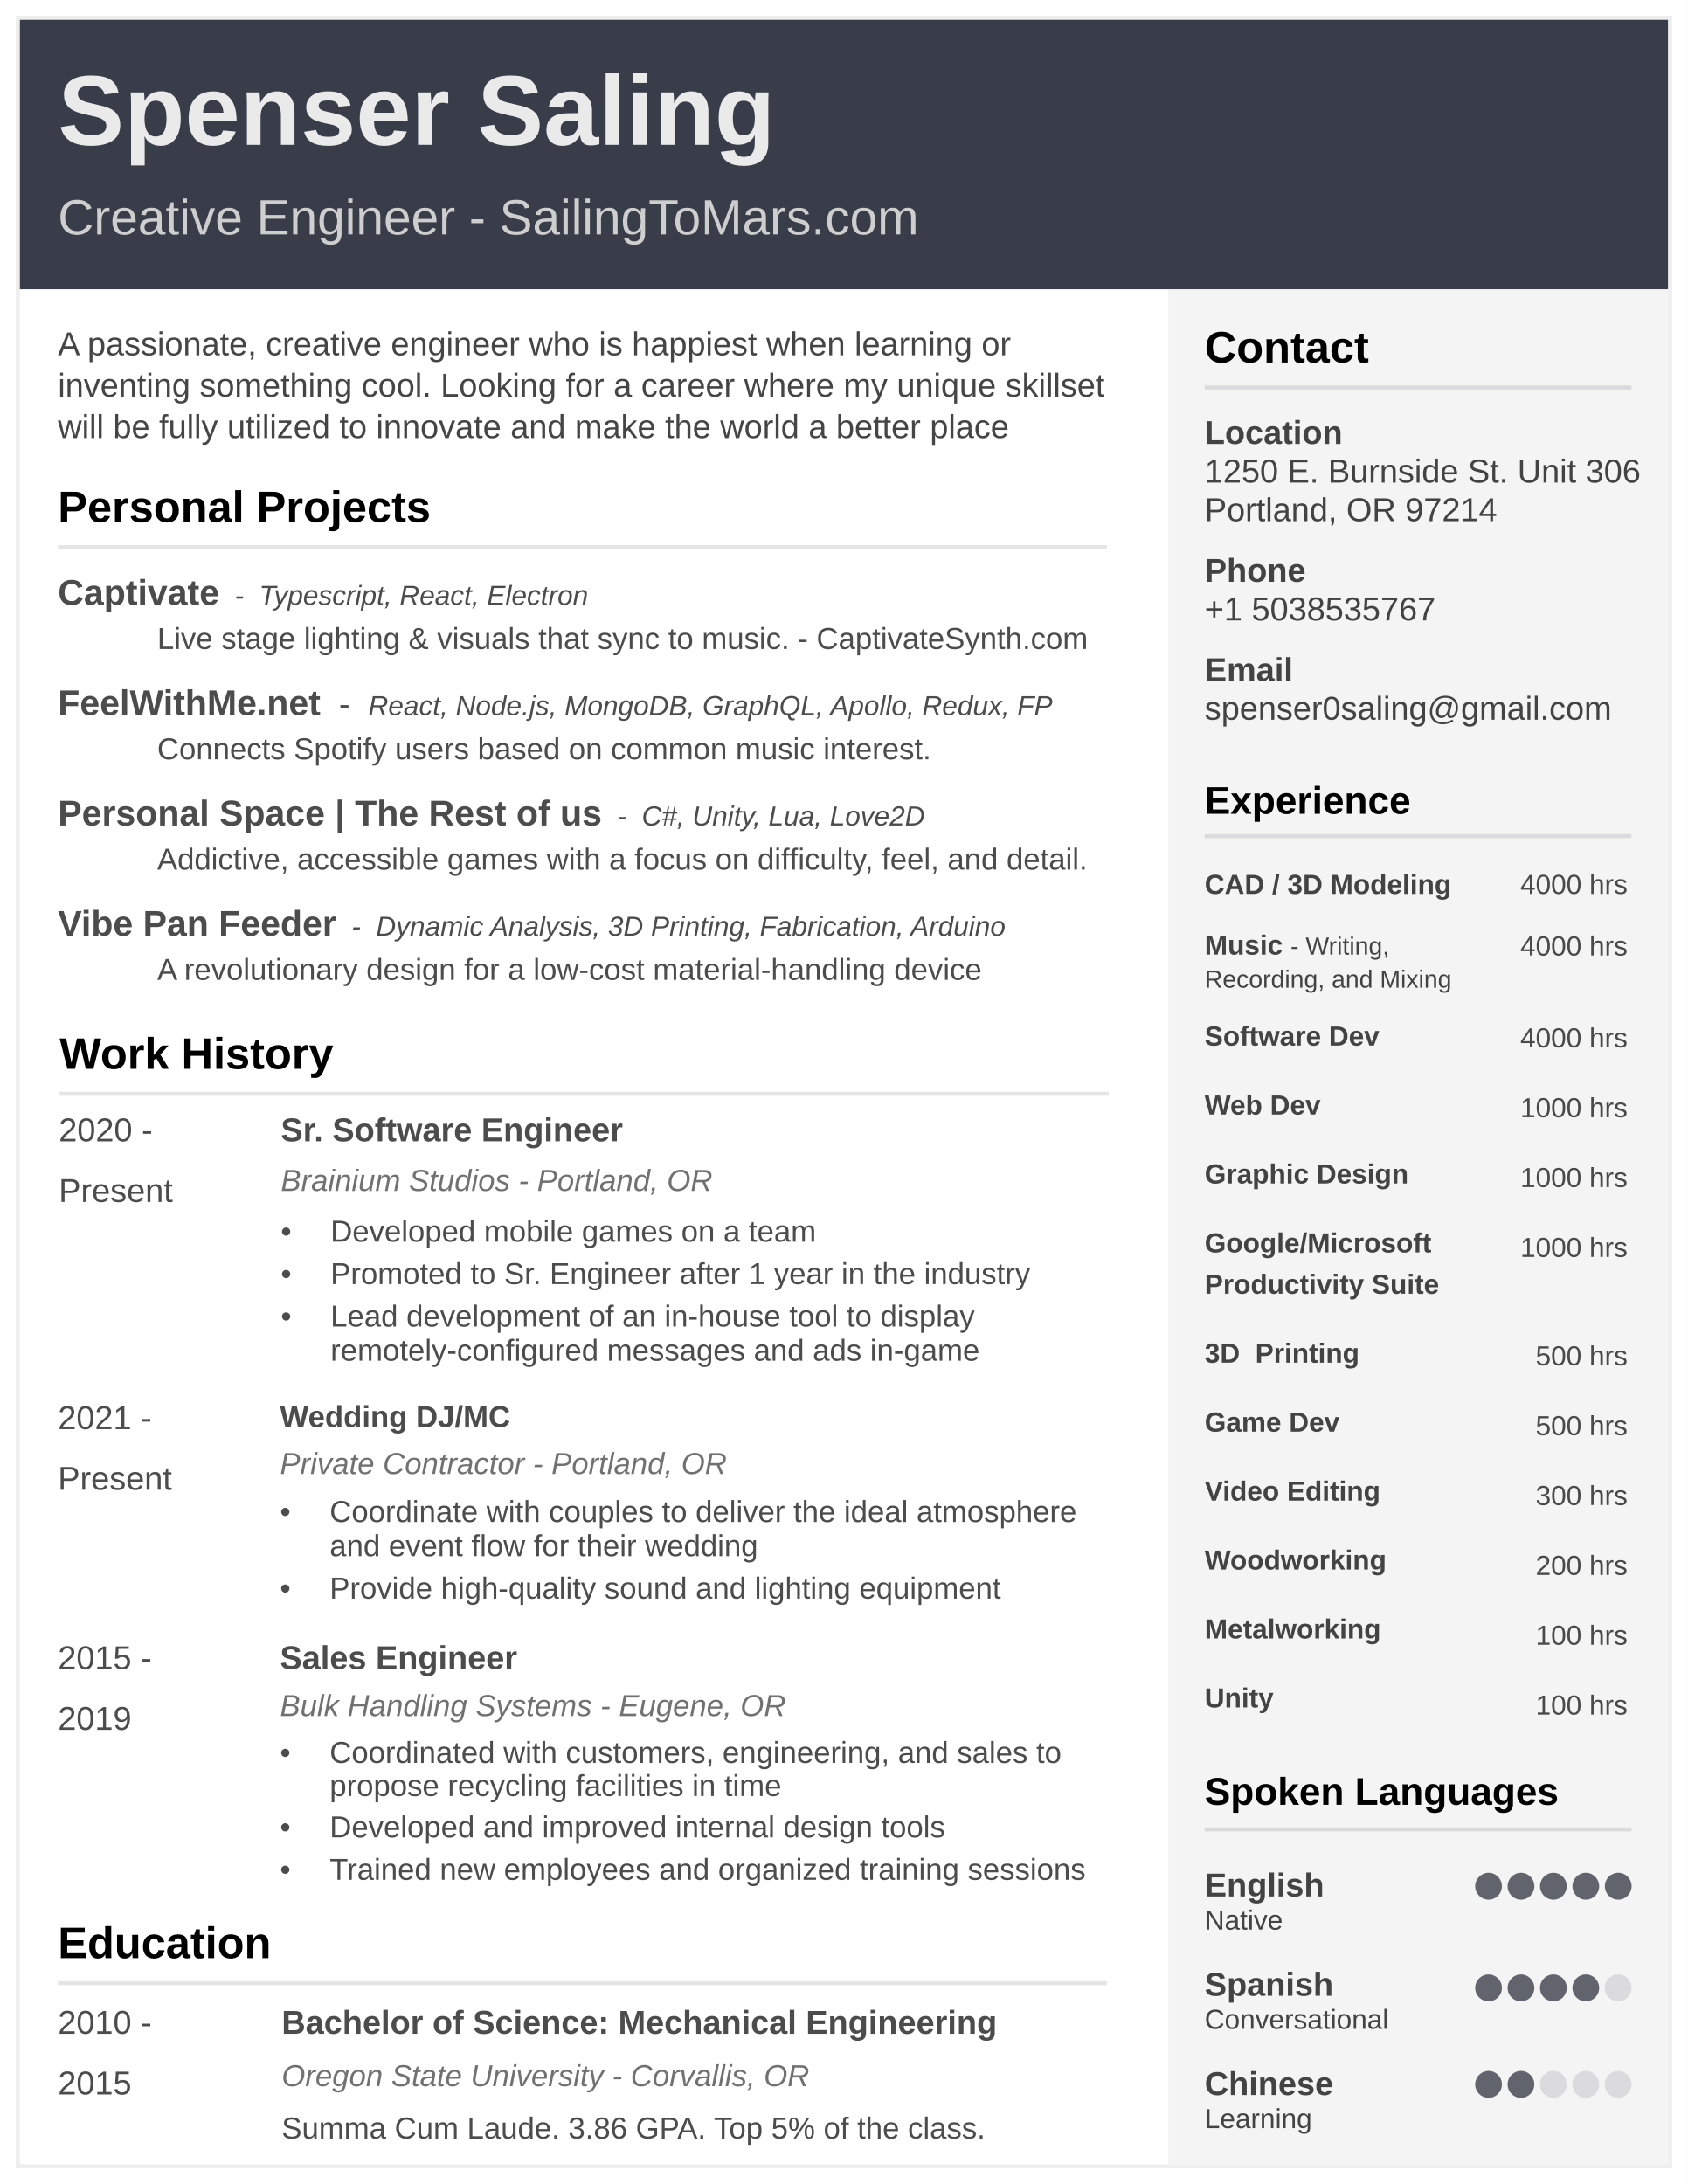
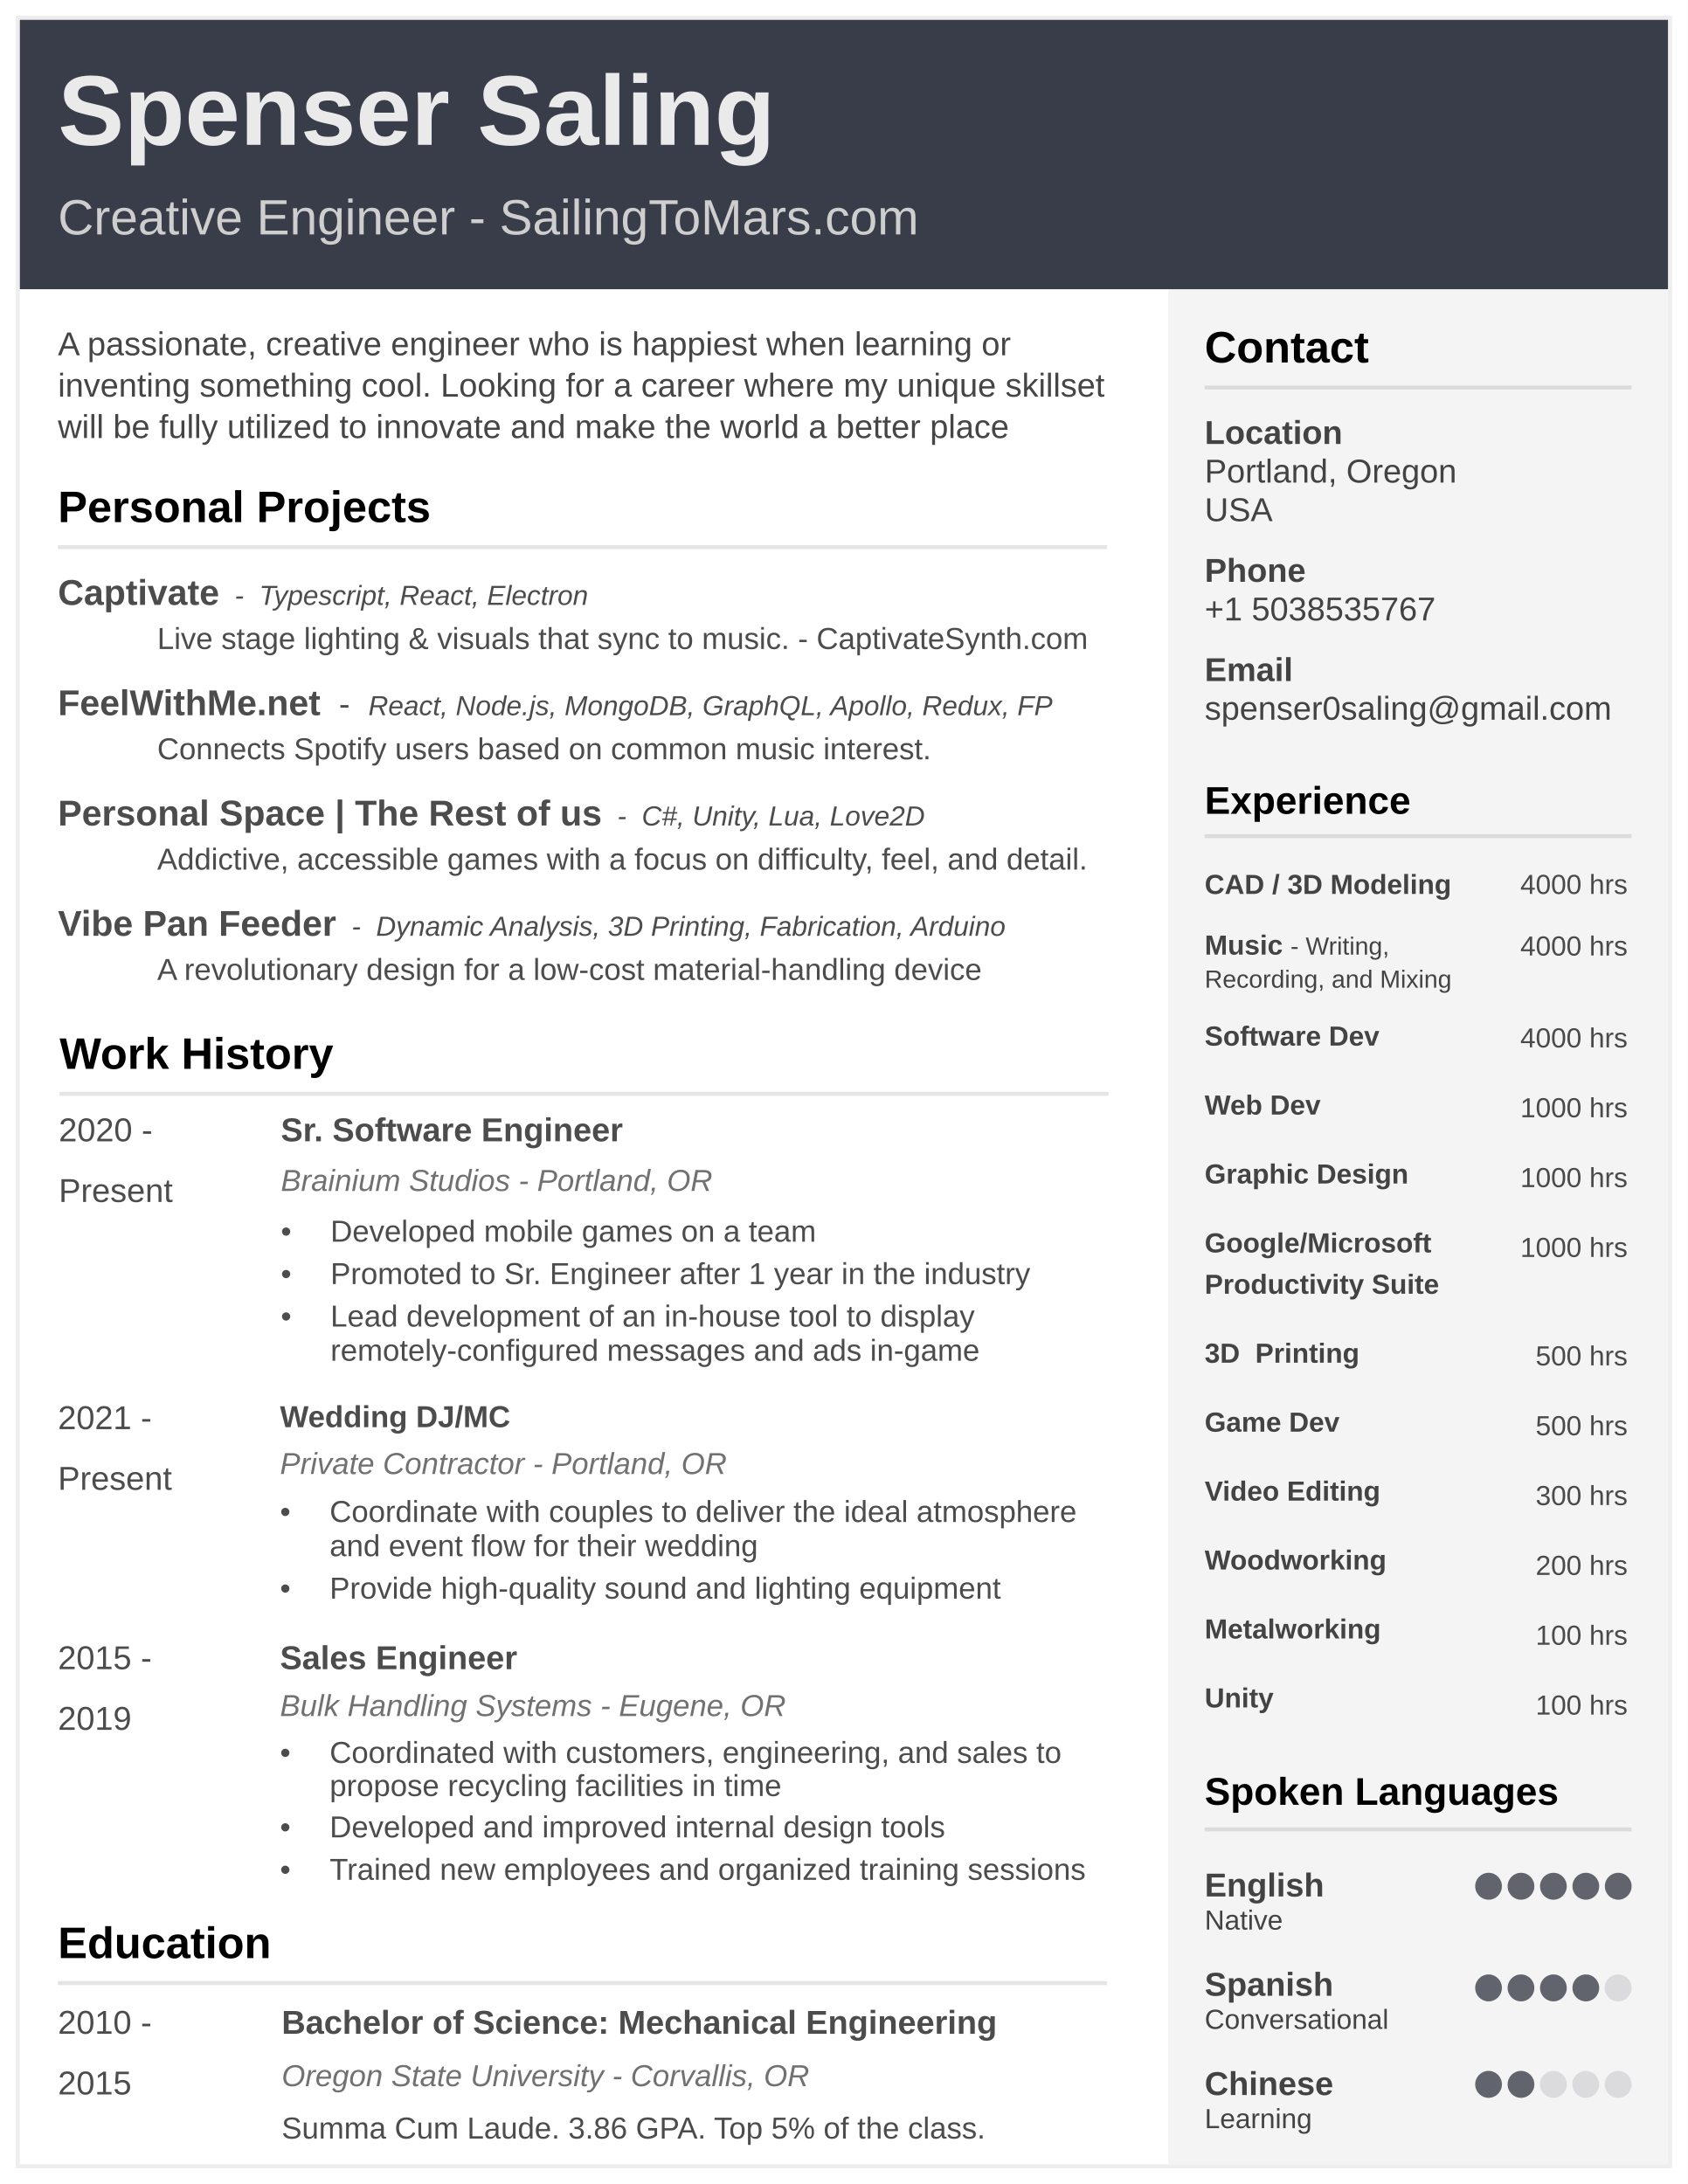
<svg xmlns="http://www.w3.org/2000/svg" width="100%" height="100%" viewBox="0 0 2550 3300" version="1.1" xml:space="preserve" style="fill-rule:evenodd;clip-rule:evenodd;stroke-linejoin:round;stroke-miterlimit:2;">
  <g transform="matrix(1,0,0,1,-2745.29,-3580)">
    <g transform="matrix(0.97032,0,0,1,10.9282,3580)">
      <rect id="Disney-Imagineering" x="2818" y="0" width="2628" height="3300" style="fill:none;" />
      <clipPath id="_clip1">
        <rect id="Disney-Imagineering1" x="2818" y="0" width="2628" height="3300" />
      </clipPath>
      <g clip-path="url(#_clip1)">
        <g id="BG" transform="matrix(1.03059,0,0,1,2818,-9.18885e-13)">
          <rect id="BG1" x="0" y="0" width="2550" height="3300" style="fill:white;" />
          <g id="Outline" transform="matrix(1,0,0,1.00062,0,-0.01853)">
            <rect x="30" y="30" width="2490" height="3238" style="fill:rgb(56,61,73);fill-opacity:0;" />
            <path d="M2526.25,3274.25L23.75,3274.25L23.75,23.754L2526.25,23.754L2526.25,3274.25ZM2520,30L30,30L30,3268L2520,3268L2520,30Z" style="fill-opacity:0.07;" />
          </g>
        </g>
        <g id="Body" transform="matrix(1.03059,0,0,1,2818,-9.18885e-13)">
          <g id="Education" transform="matrix(1,0,0,1,9.09495e-13,1043.96)">
            <g transform="matrix(1,0,0,1,-1736.5,1376)">
              <g transform="matrix(66.6667,0,0,66.6667,2146.23,538.721)">
                            </g>
              <text x="1824px" y="538.721px" style="font-family:'Arial-BoldMT', 'Arial', sans-serif;font-weight:700;font-size:66.667px;">Education</text>
            </g>
            <g transform="matrix(2.45736,0,0,0.315789,-4394.73,1767.29)">
              <g id="Divider">
                <rect id="Divider1" x="1824" y="577" width="645" height="19" style="fill:rgb(56,61,73);fill-opacity:0.13;" />
              </g>
            </g>
            <g transform="matrix(1,0,0,1,0,-122.743)">
              <text x="87.5px" y="2151.82px" style="font-family:'ArialMT', 'Arial', sans-serif;font-size:50px;fill:rgb(26,26,26);fill-opacity:0.78;">2010 -</text>
              <g transform="matrix(50,0,0,50,198.73,2243.48)">
                            </g>
              <text x="87.5px" y="2243.48px" style="font-family:'ArialMT', 'Arial', sans-serif;font-size:50px;fill:rgb(26,26,26);fill-opacity:0.78;">2015</text>
            </g>
            <g transform="matrix(1,0,0,1,-158.5,-107.743)">
              <text x="584px" y="2136.79px" style="font-family:'Arial-BoldMT', 'Arial', sans-serif;font-weight:700;font-size:50px;fill:rgb(26,26,26);fill-opacity:0.78;">Bachelor of Science: Mechanical Engineering</text>
              <text x="584px" y="2215.96px" style="font-family:'Arial-ItalicMT', 'Arial', sans-serif;font-style:italic;font-size:45.833px;fill:rgb(26,26,26);fill-opacity:0.62;">Oregon State University - Corvallis, OR</text>
              <text x="584px" y="2295.12px" style="font-family:'ArialMT', 'Arial', sans-serif;font-size:45.833px;fill:rgb(26,26,26);fill-opacity:0.78;">Summa Cum Laude. 3.86 GP<tspan x="1181.83px 1212.4px 1225.13px 1237.04px 1259.95px 1285.44px " y="2295.12px 2295.12px 2295.12px 2295.12px 2295.12px 2295.12px ">A. Top</tspan> 5% of the class.</text>
            </g>
          </g>
          <g id="Work-History" transform="matrix(1,0,0,1,2.5,-299.722)">
            <g transform="matrix(1,0,0,1,-1736.5,1376)">
              <g transform="matrix(66.6667,0,0,66.6667,2237.67,538.721)">
                            </g>
              <text x="1824px" y="538.721px" style="font-family:'Arial-BoldMT', 'Arial', sans-serif;font-weight:700;font-size:66.667px;">W<tspan x="1885.72px 1926.44px " y="538.721px 538.721px ">or</tspan>k History</text>
            </g>
            <g transform="matrix(2.45736,0,0,0.315789,-4394.73,1767.29)">
              <g id="Divider2">
                <rect id="Divider3" x="1824" y="577" width="645" height="19" style="fill:rgb(56,61,73);fill-opacity:0.13;" />
              </g>
            </g>
            <g transform="matrix(1,0,0,1,-1.25,-27.5858)">
              <g transform="matrix(1,0,0,1,0,-100)">
                <text x="87.5px" y="2151.82px" style="font-family:'ArialMT', 'Arial', sans-serif;font-size:50px;fill:rgb(26,26,26);fill-opacity:0.78;">2020 -</text>
                <g transform="matrix(50,0,0,50,259.814,2243.48)">
                                </g>
                <text x="87.5px" y="2243.48px" style="font-family:'ArialMT', 'Arial', sans-serif;font-size:50px;fill:rgb(26,26,26);fill-opacity:0.78;">Present</text>
              </g>
              <g transform="matrix(1,0,0,1,-161,-85)">
                <text x="584px" y="2136.79px" style="font-family:'Arial-BoldMT', 'Arial', sans-serif;font-weight:700;font-size:50px;fill:rgb(26,26,26);fill-opacity:0.78;">Sr<tspan x="634.049px 647.94px " y="2136.79px 2136.79px ">. </tspan>Software Engineer</text>
                <text x="584px" y="2211.79px" style="font-family:'Arial-ItalicMT', 'Arial', sans-serif;font-style:italic;font-size:45.833px;fill:rgb(26,26,26);fill-opacity:0.62;">Brainium Studios - Portland, OR</text>
                <text x="584px" y="2288.43px" style="font-family:'ArialMT', 'Arial', sans-serif;font-size:45.833px;fill:rgb(26,26,26);fill-opacity:0.78;">• <tspan x="659px " y="2288.43px ">D</tspan>eveloped mobile games on a team</text>
                <text x="584px" y="2352.56px" style="font-family:'ArialMT', 'Arial', sans-serif;font-size:45.833px;fill:rgb(26,26,26);fill-opacity:0.78;">• <tspan x="659px " y="2352.56px ">P</tspan>romoted to Sr<tspan x="964.705px 977.439px " y="2352.56px 2352.56px ">. </tspan>Engineer after 1 year in the industry</text>
                <text x="584px" y="2416.7px" style="font-family:'ArialMT', 'Arial', sans-serif;font-size:45.833px;fill:rgb(26,26,26);fill-opacity:0.78;">• <tspan x="659px " y="2416.7px ">L</tspan>ead development of an in-house tool to display</text>
                <g transform="matrix(45.8333,0,0,45.8333,923.907,2468.33)">
                                </g>
                <g transform="matrix(45.8333,0,0,45.8333,936.641,2468.33)">
                                </g>
                <text x="659px" y="2468.33px" style="font-family:'ArialMT', 'Arial', sans-serif;font-size:45.833px;fill:rgb(26,26,26);fill-opacity:0.78;">remotely-conﬁgured messages and ads in-game</text>
              </g>
            </g>
            <g transform="matrix(1,0,0,1,-2.5,271.026)">
              <g transform="matrix(1,0,0,1,0,399)">
                <text x="87.5px" y="2151.82px" style="font-family:'ArialMT', 'Arial', sans-serif;font-size:50px;fill:rgb(26,26,26);fill-opacity:0.78;">2015 -</text>
                <g transform="matrix(50,0,0,50,198.73,2243.48)">
                                </g>
                <text x="87.5px" y="2243.48px" style="font-family:'ArialMT', 'Arial', sans-serif;font-size:50px;fill:rgb(26,26,26);fill-opacity:0.78;">2019</text>
              </g>
              <g transform="matrix(1,0,0,1,-161,414)">
                <text x="584px" y="2136.79px" style="font-family:'Arial-BoldMT', 'Arial', sans-serif;font-weight:700;font-size:50px;fill:rgb(26,26,26);fill-opacity:0.78;">Sales Engineer</text>
                <text x="584px" y="2207.62px" style="font-family:'Arial-ItalicMT', 'Arial', sans-serif;font-style:italic;font-size:45.833px;fill:rgb(26,26,26);fill-opacity:0.62;">Bulk Handling Systems - Eugene, OR</text>
                <text x="584px" y="2278.46px" style="font-family:'ArialMT', 'Arial', sans-serif;font-size:45.833px;fill:rgb(26,26,26);fill-opacity:0.78;">• <tspan x="659px " y="2278.46px ">C</tspan>oordinated with customers, engineering, and sales to</text>
                <text x="659px" y="2328.46px" style="font-family:'ArialMT', 'Arial', sans-serif;font-size:45.833px;fill:rgb(26,26,26);fill-opacity:0.78;">propose recycling facilities in time</text>
                <text x="584px" y="2390.96px" style="font-family:'ArialMT', 'Arial', sans-serif;font-size:45.833px;fill:rgb(26,26,26);fill-opacity:0.78;">• <tspan x="659px " y="2390.96px ">D</tspan>eveloped and improved internal design tools</text>
                <text x="584px" y="2455.09px" style="font-family:'ArialMT', 'Arial', sans-serif;font-size:45.833px;fill:rgb(26,26,26);fill-opacity:0.78;">• <tspan x="659px 685.296px 700.559px " y="2455.09px 2455.09px 2455.09px ">Tra</tspan>ined new employees and organized training sessions</text>
              </g>
            </g>
            <g transform="matrix(1,0,0,1,-2.5,407.311)">
              <g transform="matrix(1,0,0,1,0,-100)">
                <text x="87.5px" y="2151.82px" style="font-family:'ArialMT', 'Arial', sans-serif;font-size:50px;fill:rgb(26,26,26);fill-opacity:0.78;">2021 -</text>
                <g transform="matrix(50,0,0,50,259.814,2243.48)">
                                </g>
                <text x="87.5px" y="2243.48px" style="font-family:'ArialMT', 'Arial', sans-serif;font-size:50px;fill:rgb(26,26,26);fill-opacity:0.78;">Present</text>
              </g>
              <g transform="matrix(1,0,0,1,-161,-85)">
                <text x="584px" y="2133.81px" style="font-family:'Arial-BoldMT', 'Arial', sans-serif;font-weight:700;font-size:45.833px;fill:rgb(26,26,26);fill-opacity:0.78;">W<tspan x="626.432px 651.922px " y="2133.81px 2133.81px ">ed</tspan>ding DJ/MC</text>
                <text x="584px" y="2204.64px" style="font-family:'Arial-ItalicMT', 'Arial', sans-serif;font-style:italic;font-size:45.833px;fill:rgb(26,26,26);fill-opacity:0.62;">Private Contractor - Portland, OR</text>
                <text x="584px" y="2277.11px" style="font-family:'ArialMT', 'Arial', sans-serif;font-size:45.833px;fill:rgb(26,26,26);fill-opacity:0.78;">• <tspan x="659px " y="2277.11px ">C</tspan>oordinate with couples to deliver the ideal atmosphere</text>
                <g transform="matrix(45.8333,0,0,45.8333,873.06,2328.75)">
                                </g>
                <g transform="matrix(45.8333,0,0,45.8333,885.794,2328.75)">
                                </g>
                <text x="659px" y="2328.75px" style="font-family:'ArialMT', 'Arial', sans-serif;font-size:45.833px;fill:rgb(26,26,26);fill-opacity:0.78;">and event ﬂow for their wedding</text>
                <g transform="matrix(45.8333,0,0,45.8333,1673.11,2392.88)">
                                </g>
                <text x="584px" y="2392.88px" style="font-family:'ArialMT', 'Arial', sans-serif;font-size:45.833px;fill:rgb(26,26,26);fill-opacity:0.78;">• <tspan x="659px " y="2392.88px ">P</tspan>rovide high-quality sound and lighting equipment</text>
              </g>
            </g>
          </g>
          <g id="Projects" transform="matrix(1,0,0,1,7.38964e-13,-231.819)">
            <g transform="matrix(1,0,0,1,-496.5,-994)">
              <text x="584px" y="2139.77px" style="font-family:'Arial-BoldMT', 'Arial', sans-serif;font-weight:700;font-size:54.167px;fill:rgb(26,26,26);fill-opacity:0.78;">Captivate</text>
              <text x="850.982px" y="2139.77px" style="font-family:'Arial-ItalicMT', 'Arial', sans-serif;font-style:italic;font-size:41.667px;fill:rgb(26,26,26);fill-opacity:0.78;">-  T<tspan x="910.369px 931.203px " y="2139.77px 2139.77px ">yp</tspan>escript, React, Electron</text>
              <text x="734px" y="2206.44px" style="font-family:'ArialMT', 'Arial', sans-serif;font-size:45.833px;fill:rgb(26,26,26);fill-opacity:0.78;">
                <tspan x="734px " y="2206.44px ">L</tspan>ive stage lighting &amp; visuals that sync to music. - CaptivateSynth.com</text>
              <text x="584px" y="2306.44px" style="font-family:'Arial-BoldMT', 'Arial', sans-serif;font-weight:700;font-size:54.167px;fill:rgb(26,26,26);fill-opacity:0.78;">FeelW<tspan x="743.035px 758.084px " y="2306.44px 2306.44px ">it</tspan>hMe.net</text>
              <text x="1008.54px" y="2306.44px" style="font-family:'ArialMT', 'Arial', sans-serif;font-size:50px;fill:rgb(26,26,26);fill-opacity:0.78;">-</text>
              <text x="1052.97px" y="2306.44px" style="font-family:'Arial-ItalicMT', 'Arial', sans-serif;font-style:italic;font-size:41.667px;fill:rgb(26,26,26);fill-opacity:0.78;">React, Node.js, MongoDB, GraphQL, <tspan x="1750.83px 1778.62px " y="2306.44px 2306.44px ">Ap</tspan>ollo, Redux, FP</text>
              <text x="734px" y="2373.11px" style="font-family:'ArialMT', 'Arial', sans-serif;font-size:45.833px;fill:rgb(26,26,26);fill-opacity:0.78;">
                <tspan x="734px " y="2373.11px ">C</tspan>onnects Spotify users based on common music interest.</text>
              <text x="584px" y="2473.11px" style="font-family:'Arial-BoldMT', 'Arial', sans-serif;font-weight:700;font-size:54.167px;fill:rgb(26,26,26);fill-opacity:0.78;">Personal Space | The Rest of us</text>
              <text x="1429.04px" y="2473.11px" style="font-family:'Arial-ItalicMT', 'Arial', sans-serif;font-style:italic;font-size:41.667px;fill:rgb(26,26,26);fill-opacity:0.78;">-  C#, Unity<tspan x="1634.32px 1645.9px " y="2473.11px 2473.11px ">, </tspan>Lua, Love2D</text>
              <g transform="matrix(45.8333,0,0,45.8333,1689.34,2539.77)">
                            </g>
              <g transform="matrix(45.8333,0,0,45.8333,1702.07,2539.77)">
                            </g>
              <text x="734px" y="2539.77px" style="font-family:'ArialMT', 'Arial', sans-serif;font-size:45.833px;fill:rgb(26,26,26);fill-opacity:0.78;">
                <tspan x="734px " y="2539.77px ">A</tspan>ddictive, accessible games with a focus on difﬁculty<tspan x="1803.09px 1815.83px " y="2539.77px 2539.77px ">, </tspan>feel, and detail.</text>
              <text x="584px" y="2639.77px" style="font-family:'Arial-BoldMT', 'Arial', sans-serif;font-weight:700;font-size:54.167px;fill:rgb(26,26,26);fill-opacity:0.78;">V<tspan x="619.15px 634.199px " y="2639.77px 2639.77px ">ib</tspan>e Pan Feeder</text>
              <text x="1027.63px" y="2639.77px" style="font-family:'Arial-ItalicMT', 'Arial', sans-serif;font-style:italic;font-size:41.667px;fill:rgb(26,26,26);fill-opacity:0.78;">-  Dynamic <tspan x="1236.76px 1264.55px " y="2639.77px 2639.77px ">An</tspan>alysis, 3D Printing, Fabrication, <tspan x="1872.05px 1899.85px " y="2639.77px 2639.77px ">Ar</tspan>duino</text>
              <text x="734px" y="2706.44px" style="font-family:'ArialMT', 'Arial', sans-serif;font-size:45.833px;fill:rgb(26,26,26);fill-opacity:0.78;">
                <tspan x="734px 762.042px 774.776px " y="2706.44px 2706.44px 2706.44px ">A r</tspan>evolutionary design for a low-cost material-handling device</text>
            </g>
            <g transform="matrix(1,0,0,1,-1736.5,482)">
              <g transform="matrix(66.6667,0,0,66.6667,2387.22,538.721)">
                            </g>
              <text x="1824px" y="538.721px" style="font-family:'Arial-BoldMT', 'Arial', sans-serif;font-weight:700;font-size:66.667px;">Personal Projects</text>
            </g>
            <g transform="matrix(2.45736,0,0,0.315789,-4394.73,873.289)">
              <g id="Divider4">
                <rect id="Divider5" x="1824" y="577" width="645" height="19" style="fill:rgb(56,61,73);fill-opacity:0.13;" />
              </g>
            </g>
          </g>
          <g transform="matrix(1,0,0,1,-16.5,10.0003)">
            <text x="104px" y="526.815px" style="font-family:'ArialMT', 'Arial', sans-serif;font-size:50px;fill:rgb(26,26,26);fill-opacity:0.81;">A<tspan x="134.591px 148.482px " y="526.815px 526.815px "> p</tspan>assionate, creative engineer who is happiest when learning or</text>
            <text x="104px" y="589.315px" style="font-family:'ArialMT', 'Arial', sans-serif;font-size:50px;fill:rgb(26,26,26);fill-opacity:0.81;">inventing something cool. Looking for a career where my unique skillset</text>
            <g transform="matrix(50,0,0,50,1540.91,651.815)">
                        </g>
            <text x="104px" y="651.815px" style="font-family:'ArialMT', 'Arial', sans-serif;font-size:50px;fill:rgb(26,26,26);fill-opacity:0.81;">will be fully utilized to innovate and make the world a better place</text>
          </g>
        </g>
        <g id="Side-Bar" transform="matrix(1.03059,0,0,1,2818,-9.18885e-13)">
          <g id="BG2">
                    </g>
          <g id="BG3" transform="matrix(1,0,0,0.989521,0,4.57911)">
            <rect x="1765" y="437" width="755" height="2863" style="fill:rgb(244,244,244);" />
          </g>
          <g id="Spoken-Languages" transform="matrix(1,0,0,1,1.81899e-12,1387.24)">
            <g transform="matrix(1,0,0,1,-4,807)">
              <g transform="matrix(58.3333,0,0,58.3333,2358.83,532.756)">
                            </g>
              <text x="1824px" y="532.756px" style="font-family:'Arial-BoldMT', 'Arial', sans-serif;font-weight:700;font-size:58.333px;">Spoken Languages</text>
            </g>
            <g transform="matrix(1,0,0,0.315789,-4,1191.79)">
              <g id="Divider6">
                <rect id="Divider7" x="1824" y="577" width="645" height="19" style="fill:rgb(56,61,73);fill-opacity:0.13;" />
              </g>
            </g>
            <g id="Skill-Zone" transform="matrix(0.790135,0,0,0.790135,517.317,559.183)">
              <g id="Empty-Skill-Zone" transform="matrix(0.695349,0,0,0.695349,900.465,850.16)">
                <g id="Circle" transform="matrix(1,0,0,1,356,0)">
                  <circle id="Circle1" cx="1857" cy="967" r="37" style="fill:rgb(56,61,73);fill-opacity:0.13;" />
                </g>
                <g id="Circle2" transform="matrix(1,0,0,1,267,0)">
                  <circle id="Circle3" cx="1857" cy="967" r="37" style="fill:rgb(56,61,73);fill-opacity:0.13;" />
                </g>
                <g id="Circle4" transform="matrix(1,0,0,1,178,0)">
                  <circle id="Circle5" cx="1857" cy="967" r="37" style="fill:rgb(56,61,73);fill-opacity:0.13;" />
                </g>
                <g id="Circle6" transform="matrix(1,0,0,1,89,0)">
                  <circle id="Circle7" cx="1857" cy="967" r="37" style="fill:rgb(56,61,73);fill-opacity:0.13;" />
                </g>
                <g id="Circle8">
                  <circle id="Circle9" cx="1857" cy="967" r="37" style="fill:rgb(56,61,73);fill-opacity:0.13;" />
                </g>
              </g>
              <g transform="matrix(1.275,0,0,1.3907,-552.775,-600.337)">
                <g id="Filled-Circle">
                  <ellipse cx="2201" cy="1526.5" rx="20" ry="18.5" style="fill:rgb(56,61,73);fill-opacity:0.75;" />
                </g>
              </g>
              <g transform="matrix(1.275,0,0,1.3907,-614.775,-600.337)">
                <g id="Filled-Circle1">
                  <ellipse cx="2201" cy="1526.5" rx="20" ry="18.5" style="fill:rgb(56,61,73);fill-opacity:0.75;" />
                </g>
              </g>
            </g>
            <g id="Skill-Zone1" transform="matrix(0.790135,0,0,0.790135,517.317,413.436)">
              <g id="Empty-Skill-Zone1" transform="matrix(0.695349,0,0,0.695349,900.465,850.16)">
                <g id="Circle10" transform="matrix(1,0,0,1,356,0)">
                  <circle id="Circle11" cx="1857" cy="967" r="37" style="fill:rgb(56,61,73);fill-opacity:0.13;" />
                </g>
                <g id="Circle12" transform="matrix(1,0,0,1,267,0)">
                  <circle id="Circle13" cx="1857" cy="967" r="37" style="fill:rgb(56,61,73);fill-opacity:0.13;" />
                </g>
                <g id="Circle14" transform="matrix(1,0,0,1,178,0)">
                  <circle id="Circle15" cx="1857" cy="967" r="37" style="fill:rgb(56,61,73);fill-opacity:0.13;" />
                </g>
                <g id="Circle16" transform="matrix(1,0,0,1,89,0)">
                  <circle id="Circle17" cx="1857" cy="967" r="37" style="fill:rgb(56,61,73);fill-opacity:0.13;" />
                </g>
                <g id="Circle18">
                  <circle id="Circle19" cx="1857" cy="967" r="37" style="fill:rgb(56,61,73);fill-opacity:0.13;" />
                </g>
              </g>
              <g transform="matrix(1.275,0,0,1.3907,-428.775,-600.337)">
                <g id="Filled-Circle2">
                  <ellipse cx="2201" cy="1526.5" rx="20" ry="18.5" style="fill:rgb(56,61,73);fill-opacity:0.75;" />
                </g>
              </g>
              <g transform="matrix(1.275,0,0,1.3907,-490.775,-600.337)">
                <g id="Filled-Circle3">
                  <ellipse cx="2201" cy="1526.5" rx="20" ry="18.5" style="fill:rgb(56,61,73);fill-opacity:0.75;" />
                </g>
              </g>
              <g transform="matrix(1.275,0,0,1.3907,-552.775,-600.337)">
                <g id="Filled-Circle4">
                  <ellipse cx="2201" cy="1526.5" rx="20" ry="18.5" style="fill:rgb(56,61,73);fill-opacity:0.75;" />
                </g>
              </g>
              <g transform="matrix(1.275,0,0,1.3907,-614.775,-600.337)">
                <g id="Filled-Circle5">
                  <ellipse cx="2201" cy="1526.5" rx="20" ry="18.5" style="fill:rgb(56,61,73);fill-opacity:0.75;" />
                </g>
              </g>
            </g>
            <g id="Skill-Zone2" transform="matrix(0.790135,0,0,0.790135,517.317,259.837)">
              <g id="Empty-Skill-Zone2" transform="matrix(0.695349,0,0,0.695349,900.465,850.16)">
                <g id="Circle20" transform="matrix(1,0,0,1,356,0)">
                  <circle id="Circle21" cx="1857" cy="967" r="37" style="fill:rgb(56,61,73);fill-opacity:0.13;" />
                </g>
                <g id="Circle22" transform="matrix(1,0,0,1,267,0)">
                  <circle id="Circle23" cx="1857" cy="967" r="37" style="fill:rgb(56,61,73);fill-opacity:0.13;" />
                </g>
                <g id="Circle24" transform="matrix(1,0,0,1,178,0)">
                  <circle id="Circle25" cx="1857" cy="967" r="37" style="fill:rgb(56,61,73);fill-opacity:0.13;" />
                </g>
                <g id="Circle26" transform="matrix(1,0,0,1,89,0)">
                  <circle id="Circle27" cx="1857" cy="967" r="37" style="fill:rgb(56,61,73);fill-opacity:0.13;" />
                </g>
                <g id="Circle28">
                  <circle id="Circle29" cx="1857" cy="967" r="37" style="fill:rgb(56,61,73);fill-opacity:0.13;" />
                </g>
              </g>
              <g transform="matrix(1.275,0,0,1.3907,-366.775,-600.337)">
                <g id="Filled-Circle6">
                  <ellipse cx="2201" cy="1526.5" rx="20" ry="18.5" style="fill:rgb(56,61,73);fill-opacity:0.75;" />
                </g>
              </g>
              <g transform="matrix(1.275,0,0,1.3907,-428.775,-600.337)">
                <g id="Filled-Circle7">
                  <ellipse cx="2201" cy="1526.5" rx="20" ry="18.5" style="fill:rgb(56,61,73);fill-opacity:0.75;" />
                </g>
              </g>
              <g transform="matrix(1.275,0,0,1.3907,-490.775,-600.337)">
                <g id="Filled-Circle8">
                  <ellipse cx="2201" cy="1526.5" rx="20" ry="18.5" style="fill:rgb(56,61,73);fill-opacity:0.75;" />
                </g>
              </g>
              <g transform="matrix(1.275,0,0,1.3907,-552.775,-600.337)">
                <g id="Filled-Circle9">
                  <ellipse cx="2201" cy="1526.5" rx="20" ry="18.5" style="fill:rgb(56,61,73);fill-opacity:0.75;" />
                </g>
              </g>
              <g transform="matrix(1.275,0,0,1.3907,-614.775,-600.337)">
                <g id="Filled-Circle10">
                  <ellipse cx="2201" cy="1526.5" rx="20" ry="18.5" style="fill:rgb(56,61,73);fill-opacity:0.75;" />
                </g>
              </g>
            </g>
            <g transform="matrix(1,0,0,1,0,-1.46154)">
              <text x="1820px" y="1479.79px" style="font-family:'Arial-BoldMT', 'Arial', sans-serif;font-weight:700;font-size:50px;fill:rgb(26,26,26);fill-opacity:0.81;">English</text>
              <text x="1820px" y="1529.79px" style="font-family:'ArialMT', 'Arial', sans-serif;font-size:41.667px;fill:rgb(26,26,26);fill-opacity:0.81;">Native</text>
              <text x="1820px" y="1629.79px" style="font-family:'Arial-BoldMT', 'Arial', sans-serif;font-weight:700;font-size:50px;fill:rgb(26,26,26);fill-opacity:0.81;">Spanish</text>
              <text x="1820px" y="1679.79px" style="font-family:'ArialMT', 'Arial', sans-serif;font-size:41.667px;fill:rgb(26,26,26);fill-opacity:0.81;">Conversational</text>
              <text x="1820px" y="1779.79px" style="font-family:'Arial-BoldMT', 'Arial', sans-serif;font-weight:700;font-size:50px;fill:rgb(26,26,26);fill-opacity:0.81;">Chinese</text>
              <text x="1820px" y="1829.79px" style="font-family:'ArialMT', 'Arial', sans-serif;font-size:41.667px;fill:rgb(26,26,26);fill-opacity:0.81;">Learning</text>
            </g>
          </g>
          <g id="Experience" transform="matrix(1,0,0,1,4.09273e-12,-56.1147)">
            <g transform="matrix(1,0,0,1,-4,753)">
              <g transform="matrix(58.3333,0,0,58.3333,2135.29,532.756)">
                            </g>
              <text x="1824px" y="532.756px" style="font-family:'Arial-BoldMT', 'Arial', sans-serif;font-weight:700;font-size:58.333px;">Experience</text>
            </g>
            <g transform="matrix(1,0,0,1,2126,148)">
              <text x="170.85px" y="1258.85px" style="font-family:'ArialMT', 'Arial', sans-serif;font-size:41.667px;fill:rgb(26,26,26);fill-opacity:0.78;">4000 hrs</text>
              <text x="170.85px" y="1351.88px" style="font-family:'ArialMT', 'Arial', sans-serif;font-size:41.667px;fill:rgb(26,26,26);fill-opacity:0.78;">4000 hrs</text>
              <text x="170.85px" y="1490.74px" style="font-family:'ArialMT', 'Arial', sans-serif;font-size:41.667px;fill:rgb(26,26,26);fill-opacity:0.78;">4000 hrs</text>
              <text x="170.85px" y="1596.27px" style="font-family:'ArialMT', 'Arial', sans-serif;font-size:41.667px;fill:rgb(26,26,26);fill-opacity:0.78;">1000 hrs</text>
              <text x="170.85px" y="1701.8px" style="font-family:'ArialMT', 'Arial', sans-serif;font-size:41.667px;fill:rgb(26,26,26);fill-opacity:0.78;">1000 hrs</text>
              <text x="170.85px" y="1807.33px" style="font-family:'ArialMT', 'Arial', sans-serif;font-size:41.667px;fill:rgb(26,26,26);fill-opacity:0.78;">1000 hrs</text>
              <text x="194.023px" y="1971.19px" style="font-family:'ArialMT', 'Arial', sans-serif;font-size:41.667px;fill:rgb(26,26,26);fill-opacity:0.78;">500 hrs</text>
              <text x="194.023px" y="2076.72px" style="font-family:'ArialMT', 'Arial', sans-serif;font-size:41.667px;fill:rgb(26,26,26);fill-opacity:0.78;">500 hrs</text>
              <text x="194.023px" y="2182.25px" style="font-family:'ArialMT', 'Arial', sans-serif;font-size:41.667px;fill:rgb(26,26,26);fill-opacity:0.78;">300 hrs</text>
              <text x="194.023px" y="2287.78px" style="font-family:'ArialMT', 'Arial', sans-serif;font-size:41.667px;fill:rgb(26,26,26);fill-opacity:0.78;">200 hrs</text>
              <text x="194.023px" y="2393.31px" style="font-family:'ArialMT', 'Arial', sans-serif;font-size:41.667px;fill:rgb(26,26,26);fill-opacity:0.78;">100 hrs</text>
              <g transform="matrix(41.6667,0,0,41.6667,333,2498.84)">
                            </g>
              <text x="194.023px" y="2498.84px" style="font-family:'ArialMT', 'Arial', sans-serif;font-size:41.667px;fill:rgb(26,26,26);fill-opacity:0.78;">100 hrs</text>
            </g>
            <g transform="matrix(1,0,0,0.315789,-4,1134.29)">
              <g id="Divider8">
                <rect id="Divider9" x="1824" y="577" width="645" height="19" style="fill:rgb(56,61,73);fill-opacity:0.13;" />
              </g>
            </g>
            <g transform="matrix(1,0,0,1,-1.47793e-12,-67)">
              <text x="1820px" y="1473.83px" style="font-family:'Arial-BoldMT', 'Arial', sans-serif;font-weight:700;font-size:41.667px;fill:rgb(26,26,26);fill-opacity:0.81;">CAD / 3D Modeling</text>
              <text x="1820px" y="1565.49px" style="font-family:'Arial-BoldMT', 'Arial', sans-serif;font-weight:700;font-size:41.667px;fill:rgb(26,26,26);fill-opacity:0.81;">Music</text>
              <text x="1949.66px" y="1565.49px" style="font-family:'ArialMT', 'Arial', sans-serif;font-size:37.5px;fill:rgb(26,26,26);fill-opacity:0.81;">- W<tspan x="2007.28px 2019.77px " y="1565.49px 1565.49px ">ri</tspan>ting,</text>
              <text x="1820px" y="1615.49px" style="font-family:'ArialMT', 'Arial', sans-serif;font-size:37.5px;fill:rgb(26,26,26);fill-opacity:0.81;">Recording, and Mixing</text>
              <text x="1820px" y="1702.99px" style="font-family:'Arial-BoldMT', 'Arial', sans-serif;font-weight:700;font-size:41.667px;fill:rgb(26,26,26);fill-opacity:0.81;">Software Dev</text>
              <text x="1820px" y="1807.16px" style="font-family:'Arial-BoldMT', 'Arial', sans-serif;font-weight:700;font-size:41.667px;fill:rgb(26,26,26);fill-opacity:0.81;">W<tspan x="1858.57px 1881.75px " y="1807.16px 1807.16px ">eb</tspan> Dev</text>
              <text x="1820px" y="1911.33px" style="font-family:'Arial-BoldMT', 'Arial', sans-serif;font-weight:700;font-size:41.667px;fill:rgb(26,26,26);fill-opacity:0.81;">Graphic Design</text>
              <text x="1820px" y="2015.49px" style="font-family:'Arial-BoldMT', 'Arial', sans-serif;font-weight:700;font-size:41.667px;fill:rgb(26,26,26);fill-opacity:0.81;">Google/Microsoft</text>
              <text x="1820px" y="2077.99px" style="font-family:'Arial-BoldMT', 'Arial', sans-serif;font-weight:700;font-size:41.667px;fill:rgb(26,26,26);fill-opacity:0.81;">Productivity Suite</text>
              <text x="1820px" y="2182.16px" style="font-family:'Arial-BoldMT', 'Arial', sans-serif;font-weight:700;font-size:41.667px;fill:rgb(26,26,26);fill-opacity:0.81;">3D  Printing</text>
              <text x="1820px" y="2286.33px" style="font-family:'Arial-BoldMT', 'Arial', sans-serif;font-weight:700;font-size:41.667px;fill:rgb(26,26,26);fill-opacity:0.81;">Game Dev</text>
              <text x="1820px" y="2390.49px" style="font-family:'Arial-BoldMT', 'Arial', sans-serif;font-weight:700;font-size:41.667px;fill:rgb(26,26,26);fill-opacity:0.81;">V<tspan x="1847.04px 1858.62px " y="2390.49px 2390.49px ">id</tspan>eo Editing</text>
              <text x="1820px" y="2494.66px" style="font-family:'Arial-BoldMT', 'Arial', sans-serif;font-weight:700;font-size:41.667px;fill:rgb(26,26,26);fill-opacity:0.81;">W<tspan x="1858.57px 1884.03px " y="2494.66px 2494.66px ">oo</tspan>dworking</text>
              <text x="1820px" y="2598.83px" style="font-family:'Arial-BoldMT', 'Arial', sans-serif;font-weight:700;font-size:41.667px;fill:rgb(26,26,26);fill-opacity:0.81;">Metalworking</text>
              <text x="1820px" y="2702.99px" style="font-family:'Arial-BoldMT', 'Arial', sans-serif;font-weight:700;font-size:41.667px;fill:rgb(26,26,26);fill-opacity:0.81;">Unity</text>
            </g>
          </g>
          <g id="Contact">
            <g transform="matrix(1,0,0,0.315789,-4,400.289)">
              <g id="Divider10">
                <rect id="Divider11" x="1824" y="577" width="645" height="19" style="fill:rgb(56,61,73);fill-opacity:0.13;" />
              </g>
            </g>
            <g>
              <text x="1820px" y="670.791px" style="font-family:'Arial-BoldMT', 'Arial', sans-serif;font-weight:700;font-size:50px;fill:rgb(26,26,26);fill-opacity:0.81;">Location</text>
-               <text x="1820px" y="729.124px" style="font-family:'ArialMT', 'Arial', sans-serif;font-size:50px;fill:rgb(26,26,26);fill-opacity:0.81;">1250 E. Burnside St. Unit 306</text>
-               <text x="1820px" y="787.458px" style="font-family:'ArialMT', 'Arial', sans-serif;font-size:50px;fill:rgb(26,26,26);fill-opacity:0.81;">Portland, OR 97214</text>
+               <text x="1820px" y="729.124px" style="font-family:'ArialMT', 'Arial', sans-serif;font-size:50px;fill:rgb(26,26,26);fill-opacity:0.81;">Portland, Oregon</text>
+               <text x="1820px" y="787.458px" style="font-family:'ArialMT', 'Arial', sans-serif;font-size:50px;fill:rgb(26,26,26);fill-opacity:0.81;">USA</text>
              <text x="1820px" y="879.124px" style="font-family:'Arial-BoldMT', 'Arial', sans-serif;font-weight:700;font-size:50px;fill:rgb(26,26,26);fill-opacity:0.81;">Phone</text>
              <text x="1820px" y="937.458px" style="font-family:'ArialMT', 'Arial', sans-serif;font-size:50px;fill:rgb(26,26,26);fill-opacity:0.81;">+1 5038535767</text>
              <text x="1820px" y="1029.12px" style="font-family:'Arial-BoldMT', 'Arial', sans-serif;font-weight:700;font-size:50px;fill:rgb(26,26,26);fill-opacity:0.81;">Email</text>
              <text x="1820px" y="1087.46px" style="font-family:'ArialMT', 'Arial', sans-serif;font-size:50px;fill:rgb(26,26,26);fill-opacity:0.81;">spenser0saling@gmail.com</text>
            </g>
            <g transform="matrix(1,0,0,1,-4,9)">
              <g transform="matrix(66.6667,0,0,66.6667,2072.14,538.721)">
                            </g>
              <text x="1824px" y="538.721px" style="font-family:'Arial-BoldMT', 'Arial', sans-serif;font-weight:700;font-size:66.667px;">Contact</text>
            </g>
          </g>
        </g>
        <g id="Heading" transform="matrix(1.03059,0,0,1,2818,-9.18885e-13)">
          <rect id="BG4" x="30" y="30" width="2490" height="407" style="fill:rgb(56,61,73);" />
          <g transform="matrix(1,0,0,1,15.5,17.5)">
            <g transform="matrix(150,0,0,150,1155.69,201.373)">
                        </g>
            <text x="72px" y="201.373px" style="font-family:'Arial-BoldMT', 'Arial', sans-serif;font-weight:700;font-size:150px;fill:rgb(234,234,234);">Spenser Saling</text>
          </g>
          <g transform="matrix(1,0,0,1,15.5,17.5)">
            <g transform="matrix(75,0,0,75,1372.52,336.723)">
                        </g>
            <text x="72px" y="336.723px" style="font-family:'ArialMT', 'Arial', sans-serif;font-size:75px;fill:rgb(206,206,206);">Creative Engineer - SailingT<tspan x="1001.63px 1043.34px " y="336.723px 336.723px ">oM</tspan>ars.com</text>
          </g>
        </g>
      </g>
    </g>
  </g>
</svg>
